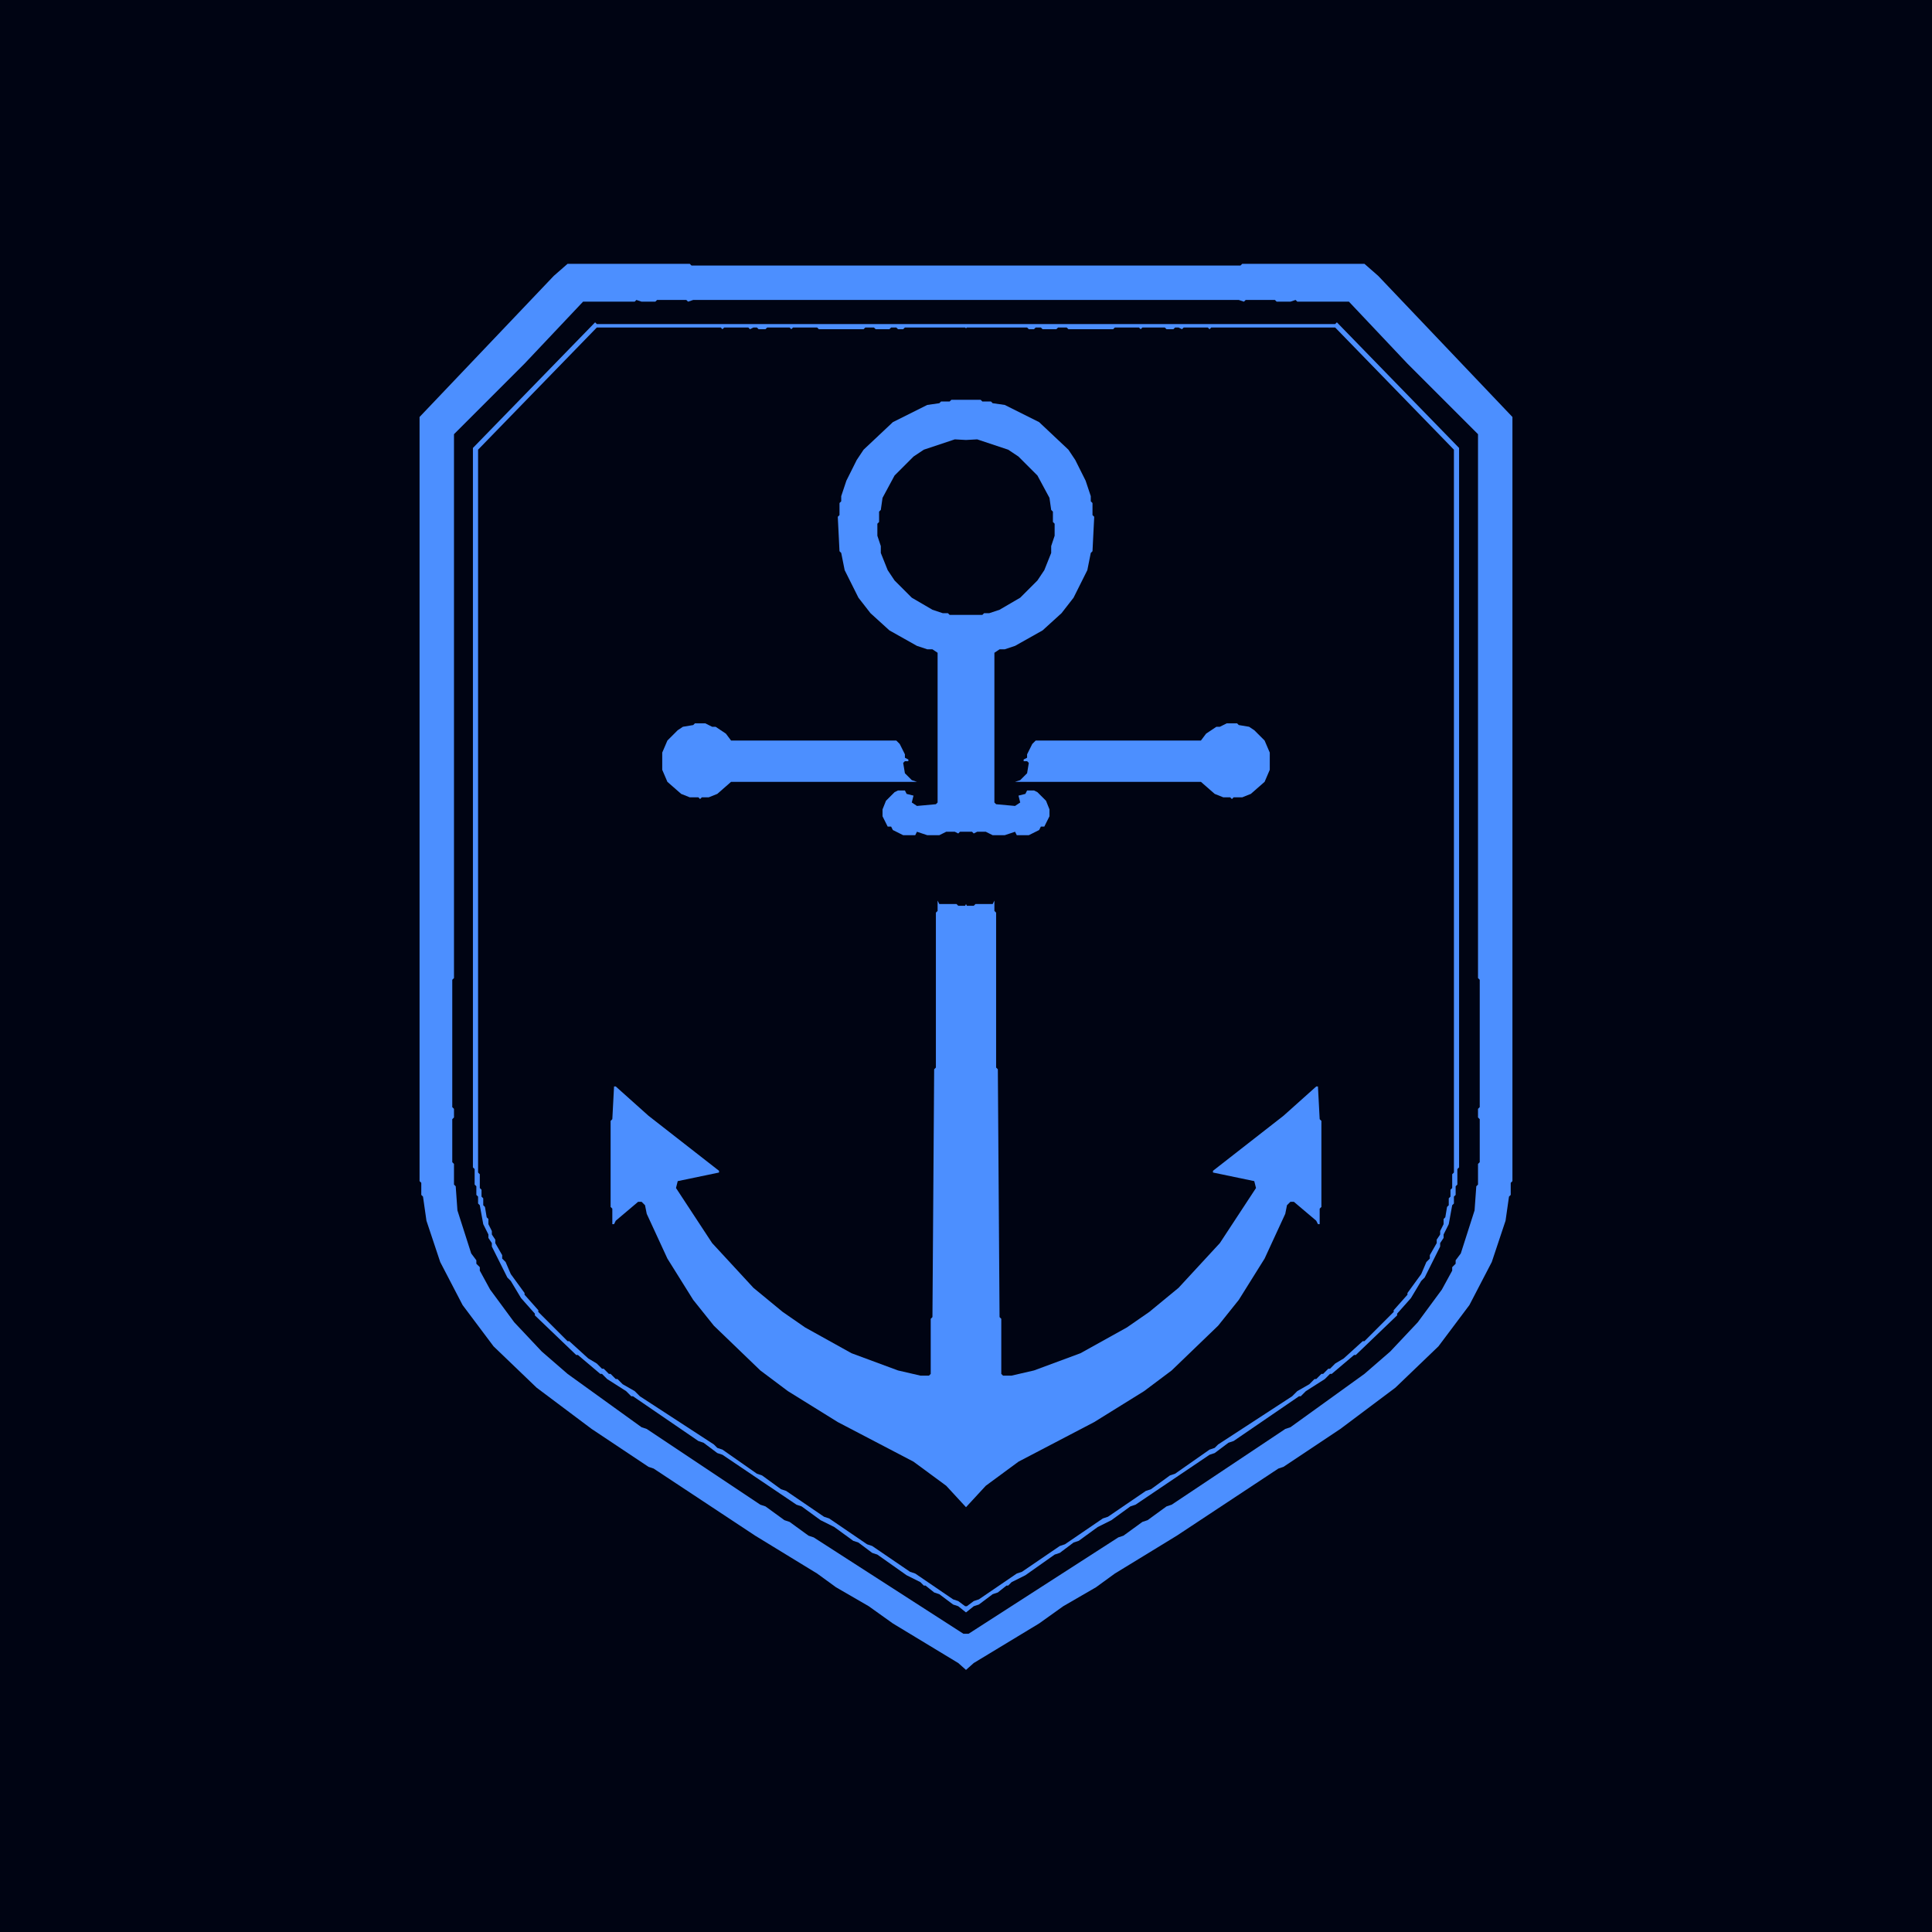
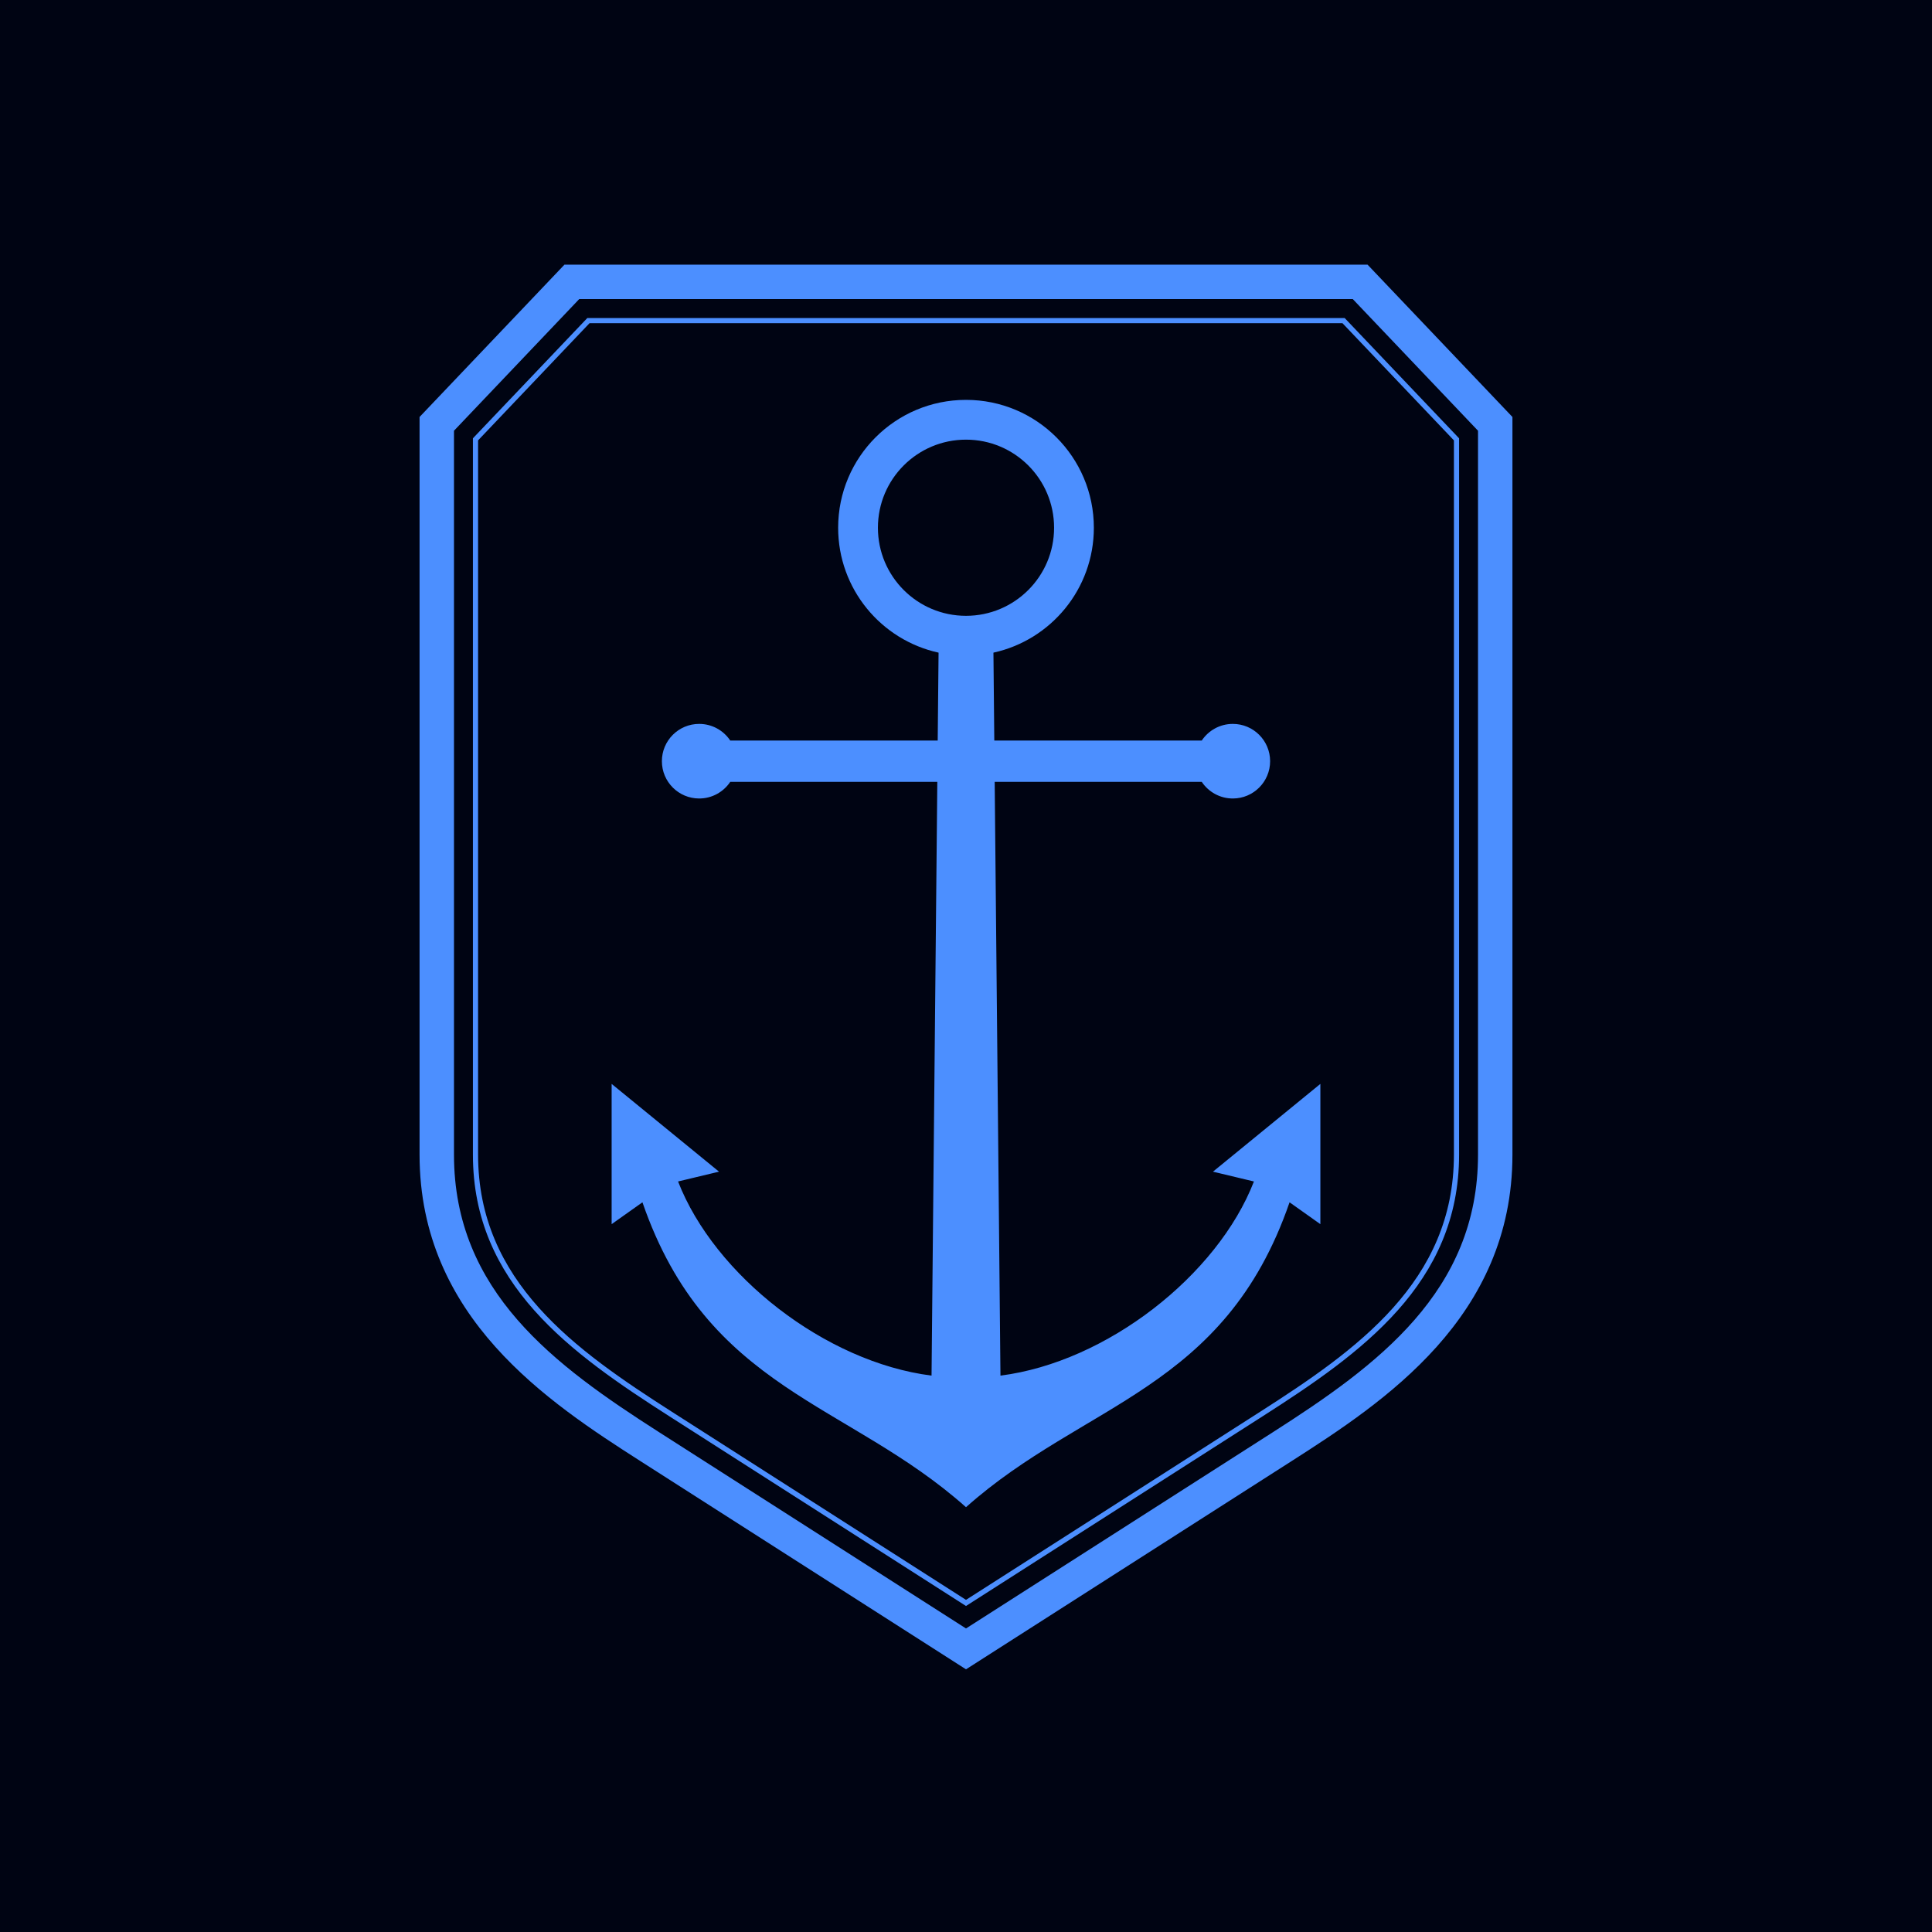
<svg xmlns="http://www.w3.org/2000/svg" viewBox="0 0 1024 1024" width="1024" height="1024">
-   <rect width="100%" height="100%" fill="#000413" />
+   <rect width="1024" height="1024" fill="#000413" />
  <g transform="translate(220.5537 138) scale(0.9121951) translate(-1 -1)">
    <g id="symmetric-geometry" fill="#4C8FFF">
-       <path d="M 3.00 536.00 L 4.00 537.00 L 4.00 544.00 L 5.00 545.00 L 7.00 559.00 L 15.00 583.00 L 28.00 608.00 L 46.00 632.00 L 71.00 656.00 L 103.00 680.00 L 136.00 702.00 L 139.00 703.00 L 198.00 742.00 L 234.00 764.00 L 245.00 772.00 L 264.00 783.00 L 278.00 793.00 L 316.00 816.00 L 320.50 820.00 L 325.00 816.00 L 363.00 793.00 L 377.00 783.00 L 396.00 772.00 L 407.00 764.00 L 443.00 742.00 L 502.00 703.00 L 505.00 702.00 L 538.00 680.00 L 570.00 656.00 L 595.00 632.00 L 613.00 608.00 L 626.00 583.00 L 634.00 559.00 L 636.00 545.00 L 637.00 544.00 L 637.00 537.00 L 638.00 536.00 L 638.00 92.00 L 560.00 10.00 L 552.00 3.00 L 481.00 3.00 L 480.00 4.00 L 320.50 4.00 L 161.00 4.00 L 160.00 3.00 L 89.00 3.00 L 81.00 10.00 L 3.00 92.00 Z M 319.00 799.00 L 232.00 743.00 L 229.00 742.00 L 218.00 734.00 L 215.00 733.00 L 204.00 725.00 L 201.00 724.00 L 135.00 680.00 L 132.00 679.00 L 89.00 648.00 L 74.00 635.00 L 58.00 618.00 L 44.00 599.00 L 38.00 588.00 L 38.00 586.00 L 36.00 584.00 L 36.00 582.00 L 33.00 578.00 L 25.00 553.00 L 24.00 539.00 L 23.00 538.00 L 23.00 526.00 L 22.00 525.00 L 22.00 500.00 L 23.00 499.00 L 23.00 494.00 L 22.00 493.00 L 22.00 419.00 L 23.00 418.00 L 23.00 102.00 L 64.00 61.00 L 98.00 25.00 L 128.00 25.00 L 129.00 24.00 L 132.00 25.00 L 140.00 25.00 L 141.00 24.00 L 158.00 24.00 L 159.00 25.00 L 162.00 24.00 L 320.50 24.00 L 479.00 24.00 L 482.00 25.00 L 483.00 24.00 L 500.00 24.00 L 501.00 25.00 L 509.00 25.00 L 512.00 24.00 L 513.00 25.00 L 543.00 25.00 L 577.00 61.00 L 618.00 102.00 L 618.00 418.00 L 619.00 419.00 L 619.00 493.00 L 618.00 494.00 L 618.00 499.00 L 619.00 500.00 L 619.00 525.00 L 618.00 526.00 L 618.00 538.00 L 617.00 539.00 L 616.00 553.00 L 608.00 578.00 L 605.00 582.00 L 605.00 584.00 L 603.00 586.00 L 603.00 588.00 L 597.00 599.00 L 583.00 618.00 L 567.00 635.00 L 552.00 648.00 L 509.00 679.00 L 506.00 680.00 L 440.00 724.00 L 437.00 725.00 L 426.00 733.00 L 423.00 734.00 L 412.00 742.00 L 409.00 743.00 L 322.00 799.00 L 320.50 799.00 Z" />
-       <path d="M 35.00 529.00 L 35.00 538.00 L 36.00 539.00 L 36.00 544.00 L 37.00 545.00 L 37.00 549.00 L 38.00 550.00 L 40.00 561.00 L 43.00 567.00 L 43.00 569.00 L 45.00 572.00 L 45.00 574.00 L 54.00 592.00 L 56.00 594.00 L 62.00 604.00 L 70.00 613.00 L 70.00 614.00 L 94.00 637.00 L 95.00 637.00 L 108.00 648.00 L 109.00 648.00 L 112.00 651.00 L 123.00 658.00 L 126.00 661.00 L 127.00 661.00 L 165.00 687.00 L 168.00 688.00 L 176.00 694.00 L 179.00 695.00 L 222.00 724.00 L 225.00 725.00 L 236.00 733.00 L 244.00 737.00 L 255.00 745.00 L 258.00 746.00 L 266.00 752.00 L 269.00 753.00 L 286.00 765.00 L 294.00 769.00 L 296.00 771.00 L 297.00 771.00 L 302.00 775.00 L 305.00 776.00 L 313.00 782.00 L 316.00 783.00 L 320.50 786.60 L 325.00 783.00 L 328.00 782.00 L 336.00 776.00 L 339.00 775.00 L 344.00 771.00 L 345.00 771.00 L 347.00 769.00 L 355.00 765.00 L 372.00 753.00 L 375.00 752.00 L 383.00 746.00 L 386.00 745.00 L 397.00 737.00 L 405.00 733.00 L 416.00 725.00 L 419.00 724.00 L 462.00 695.00 L 465.00 694.00 L 473.00 688.00 L 476.00 687.00 L 514.00 661.00 L 515.00 661.00 L 518.00 658.00 L 529.00 651.00 L 532.00 648.00 L 533.00 648.00 L 546.00 637.00 L 547.00 637.00 L 571.00 614.00 L 571.00 613.00 L 579.00 604.00 L 585.00 594.00 L 587.00 592.00 L 596.00 574.00 L 596.00 572.00 L 598.00 569.00 L 598.00 567.00 L 601.00 561.00 L 603.00 550.00 L 604.00 549.00 L 604.00 545.00 L 605.00 544.00 L 605.00 539.00 L 606.00 538.00 L 606.00 529.00 L 607.00 528.00 L 607.00 110.00 L 536.00 37.00 L 535.00 38.00 L 320.50 38.00 L 106.00 38.00 L 105.00 37.00 L 34.00 110.00 L 34.00 528.00 Z M 320.00 783.00 L 316.00 780.00 L 313.00 779.00 L 291.00 764.00 L 288.00 763.00 L 266.00 748.00 L 263.00 747.00 L 241.00 732.00 L 238.00 731.00 L 216.00 716.00 L 213.00 715.00 L 202.00 707.00 L 199.00 706.00 L 179.00 692.00 L 176.00 691.00 L 174.00 689.00 L 131.00 661.00 L 128.00 658.00 L 121.00 654.00 L 118.00 651.00 L 117.00 651.00 L 114.00 648.00 L 113.00 648.00 L 110.00 645.00 L 109.00 645.00 L 106.00 642.00 L 101.00 639.00 L 90.00 629.00 L 89.00 629.00 L 72.00 612.00 L 72.00 611.00 L 64.00 602.00 L 64.00 601.00 L 56.00 590.00 L 53.00 583.00 L 51.00 581.00 L 51.00 579.00 L 47.00 572.00 L 47.00 570.00 L 45.00 567.00 L 45.00 565.00 L 43.00 561.00 L 43.00 558.00 L 42.00 557.00 L 41.00 551.00 L 40.00 550.00 L 40.00 546.00 L 39.00 545.00 L 39.00 541.00 L 38.00 540.00 L 38.00 532.00 L 37.00 531.00 L 37.00 111.00 L 106.00 40.00 L 178.00 40.00 L 179.00 41.00 L 180.00 40.00 L 194.00 40.00 L 195.00 41.00 L 197.00 40.00 L 199.00 40.00 L 200.00 41.00 L 204.00 41.00 L 205.00 40.00 L 218.00 40.00 L 219.00 41.00 L 220.00 40.00 L 234.00 40.00 L 235.00 41.00 L 261.00 41.00 L 262.00 40.00 L 267.00 40.00 L 268.00 41.00 L 276.00 41.00 L 277.00 40.00 L 280.00 40.00 L 281.00 41.00 L 284.00 41.00 L 285.00 40.00 L 320.00 40.00 L 320.50 40.50 L 321.00 40.00 L 356.00 40.00 L 357.00 41.00 L 360.00 41.00 L 361.00 40.00 L 364.00 40.00 L 365.00 41.00 L 373.00 41.00 L 374.00 40.00 L 379.00 40.00 L 380.00 41.00 L 406.00 41.00 L 407.00 40.00 L 421.00 40.00 L 422.00 41.00 L 423.00 40.00 L 436.00 40.00 L 437.00 41.00 L 441.00 41.00 L 442.00 40.00 L 444.00 40.00 L 446.00 41.00 L 447.00 40.00 L 461.00 40.00 L 462.00 41.00 L 463.00 40.00 L 535.00 40.00 L 604.00 111.00 L 604.00 531.00 L 603.00 532.00 L 603.00 540.00 L 602.00 541.00 L 602.00 545.00 L 601.00 546.00 L 601.00 550.00 L 600.00 551.00 L 599.00 557.00 L 598.00 558.00 L 598.00 561.00 L 596.00 565.00 L 596.00 567.00 L 594.00 570.00 L 594.00 572.00 L 590.00 579.00 L 590.00 581.00 L 588.00 583.00 L 585.00 590.00 L 577.00 601.00 L 577.00 602.00 L 569.00 611.00 L 569.00 612.00 L 552.00 629.00 L 551.00 629.00 L 540.00 639.00 L 535.00 642.00 L 532.00 645.00 L 531.00 645.00 L 528.00 648.00 L 527.00 648.00 L 524.00 651.00 L 523.00 651.00 L 520.00 654.00 L 513.00 658.00 L 510.00 661.00 L 467.00 689.00 L 465.00 691.00 L 462.00 692.00 L 442.00 706.00 L 439.00 707.00 L 428.00 715.00 L 425.00 716.00 L 403.00 731.00 L 400.00 732.00 L 378.00 747.00 L 375.00 748.00 L 353.00 763.00 L 350.00 764.00 L 328.00 779.00 L 325.00 780.00 L 321.00 783.00 L 320.50 783.00 Z" />
-       <path d="M 303.00 380.00 L 303.00 470.00 L 302.00 471.00 L 301.00 615.00 L 300.00 616.00 L 300.00 648.00 L 299.00 649.00 L 294.00 649.00 L 281.00 646.00 L 254.00 636.00 L 227.00 621.00 L 214.00 612.00 L 197.00 598.00 L 173.00 572.00 L 152.00 540.00 L 153.00 536.00 L 177.00 531.00 L 177.00 530.00 L 136.00 498.00 L 117.00 481.00 L 116.00 481.00 L 115.00 500.00 L 114.00 501.00 L 114.00 551.00 L 115.00 552.00 L 115.00 561.00 L 116.00 561.00 L 117.00 559.00 L 130.00 548.00 L 132.00 548.00 L 134.00 550.00 L 135.00 555.00 L 147.00 581.00 L 162.00 605.00 L 174.00 620.00 L 201.00 646.00 L 217.00 658.00 L 246.00 676.00 L 290.00 699.00 L 309.00 713.00 L 320.50 725.46 L 332.00 713.00 L 351.00 699.00 L 395.00 676.00 L 424.00 658.00 L 440.00 646.00 L 467.00 620.00 L 479.00 605.00 L 494.00 581.00 L 506.00 555.00 L 507.00 550.00 L 509.00 548.00 L 511.00 548.00 L 524.00 559.00 L 525.00 561.00 L 526.00 561.00 L 526.00 552.00 L 527.00 551.00 L 527.00 501.00 L 526.00 500.00 L 525.00 481.00 L 524.00 481.00 L 505.00 498.00 L 464.00 530.00 L 464.00 531.00 L 488.00 536.00 L 489.00 540.00 L 468.00 572.00 L 444.00 598.00 L 427.00 612.00 L 414.00 621.00 L 387.00 636.00 L 360.00 646.00 L 347.00 649.00 L 342.00 649.00 L 341.00 648.00 L 341.00 616.00 L 340.00 615.00 L 339.00 471.00 L 338.00 470.00 L 338.00 380.00 L 337.00 379.00 L 337.00 373.00 L 336.00 375.00 L 326.00 375.00 L 325.00 376.00 L 321.00 376.00 L 320.50 375.00 L 320.00 376.00 L 316.00 376.00 L 315.00 375.00 L 305.00 375.00 L 304.00 373.00 L 304.00 379.00 Z" />
-       <path d="M 497.00 287.00 L 494.00 280.00 L 488.00 274.00 L 485.00 272.00 L 479.00 271.00 L 478.00 270.00 L 472.00 270.00 L 468.00 272.00 L 466.00 272.00 L 460.00 276.00 L 457.00 280.00 L 361.00 280.00 L 359.00 282.00 L 356.00 288.00 L 356.00 290.00 L 354.00 291.00 L 354.00 292.00 L 356.00 292.00 L 357.00 293.00 L 356.00 299.00 L 352.00 303.00 L 349.00 304.00 L 457.00 304.00 L 465.00 311.00 L 470.00 313.00 L 474.00 313.00 L 475.00 314.00 L 476.00 313.00 L 481.00 313.00 L 486.00 311.00 L 494.00 304.00 L 497.00 297.00 Z M 147.00 304.00 L 155.00 311.00 L 160.00 313.00 L 165.00 313.00 L 166.00 314.00 L 167.00 313.00 L 171.00 313.00 L 176.00 311.00 L 184.00 304.00 L 292.00 304.00 L 289.00 303.00 L 285.00 299.00 L 284.00 293.00 L 285.00 292.00 L 287.00 292.00 L 287.00 291.00 L 285.00 290.00 L 285.00 288.00 L 282.00 282.00 L 280.00 280.00 L 184.00 280.00 L 181.00 276.00 L 175.00 272.00 L 173.00 272.00 L 169.00 270.00 L 163.00 270.00 L 162.00 271.00 L 156.00 272.00 L 153.00 274.00 L 147.00 280.00 L 144.00 287.00 L 144.00 297.00 Z" />
-       <path d="M 306.00 83.00 L 305.00 84.00 L 298.00 85.00 L 278.00 95.00 L 261.00 111.00 L 257.00 117.00 L 251.00 129.00 L 248.00 138.00 L 248.00 141.00 L 247.00 142.00 L 247.00 149.00 L 246.00 150.00 L 247.00 170.00 L 248.00 171.00 L 250.00 181.00 L 258.00 197.00 L 265.00 206.00 L 276.00 216.00 L 292.00 225.00 L 298.00 227.00 L 301.00 227.00 L 304.00 229.00 L 304.00 316.00 L 303.00 317.00 L 292.00 318.00 L 289.00 316.00 L 290.00 312.00 L 286.00 311.00 L 285.00 309.00 L 281.00 309.00 L 279.00 310.00 L 274.00 315.00 L 272.00 320.00 L 272.00 324.00 L 275.00 330.00 L 277.00 330.00 L 278.00 332.00 L 284.00 335.00 L 291.00 335.00 L 292.00 333.00 L 298.00 335.00 L 305.00 335.00 L 309.00 333.00 L 314.00 333.00 L 316.00 334.00 L 317.00 333.00 L 320.50 333.00 L 324.00 333.00 L 325.00 334.00 L 327.00 333.00 L 332.00 333.00 L 336.00 335.00 L 343.00 335.00 L 349.00 333.00 L 350.00 335.00 L 357.00 335.00 L 363.00 332.00 L 364.00 330.00 L 366.00 330.00 L 369.00 324.00 L 369.00 320.00 L 367.00 315.00 L 362.00 310.00 L 360.00 309.00 L 356.00 309.00 L 355.00 311.00 L 351.00 312.00 L 352.00 316.00 L 349.00 318.00 L 338.00 317.00 L 337.00 316.00 L 337.00 229.00 L 340.00 227.00 L 343.00 227.00 L 349.00 225.00 L 365.00 216.00 L 376.00 206.00 L 383.00 197.00 L 391.00 181.00 L 393.00 171.00 L 394.00 170.00 L 395.00 150.00 L 394.00 149.00 L 394.00 142.00 L 393.00 141.00 L 393.00 138.00 L 390.00 129.00 L 384.00 117.00 L 380.00 111.00 L 363.00 95.00 L 343.00 85.00 L 336.00 84.00 L 335.00 83.00 L 330.00 83.00 L 329.00 82.00 L 320.50 82.00 L 312.00 82.00 L 311.00 83.00 Z M 311.00 207.00 L 310.00 206.00 L 307.00 206.00 L 301.00 204.00 L 289.00 197.00 L 279.00 187.00 L 275.00 181.00 L 271.00 171.00 L 271.00 167.00 L 269.00 161.00 L 269.00 154.00 L 270.00 153.00 L 270.00 147.00 L 271.00 146.00 L 272.00 139.00 L 279.00 126.00 L 290.00 115.00 L 296.00 111.00 L 314.00 105.00 L 320.50 105.36 L 327.00 105.00 L 345.00 111.00 L 351.00 115.00 L 362.00 126.00 L 369.00 139.00 L 370.00 146.00 L 371.00 147.00 L 371.00 153.00 L 372.00 154.00 L 372.00 161.00 L 370.00 167.00 L 370.00 171.00 L 366.00 181.00 L 362.00 187.00 L 352.00 197.00 L 340.00 204.00 L 334.00 206.00 L 331.00 206.00 L 330.00 207.00 L 320.50 207.00 Z" />
+       <path d="M87.18 3.5H553.82L638 92V520.64C638 615.29 563.3 664.38 509.66 698.69L320.5 819.66L131.34 698.69C77.7 664.38 3 615.29 3 520.64V92ZM95.76 23.5 23 99.99V520.64C23 600.23 81.57 643.12 142.12 681.84L320.5 795.92L498.88 681.84C559.43 643.12 618 600.23 618 520.64V99.99L545.24 23.5ZM100.48 34.5H540.52L607 104.39V520.64C607 595.71 549.97 636.12 492.96 672.57L320.5 782.86L148.04 672.57C91.03 636.12 34 595.71 34 520.64V104.39ZM101.76 37.5 37 105.59V520.64C37 594.41 93.61 634.2 149.66 670.05L320.5 779.3L491.34 670.05C547.39 634.2 604 594.41 604 520.64V105.59L539.24 37.5ZM394.79 156.35C394.79 191.91 369.81 221.63 336.44 228.93L336.94 280H457.48C461.37 274.17 468 270.33 475.53 270.33C487.5 270.33 497.2 280.03 497.2 292C497.2 303.97 487.5 313.67 475.53 313.67C468 313.67 461.37 309.83 457.48 304H337.17L340.52 649C402.25 641.18 466.62 590.75 487.8 536.2L464 530.5L526.4 479.5V561L508.5 548.3C470.72 657.8 389.22 664.25 320.5 725.46C251.78 664.25 170.28 657.8 132.5 548.3L114.6 561V479.5L177 530.5L153.2 536.2C174.38 590.75 238.75 641.18 300.48 649L303.83 304H183.52C179.63 309.83 173 313.67 165.47 313.67C153.5 313.67 143.8 303.97 143.8 292C143.8 280.03 153.5 270.33 165.47 270.33C173 270.33 179.63 274.17 183.52 280H304.06L304.56 228.93C271.19 221.63 246.21 191.91 246.21 156.35C246.21 115.32 279.47 82.06 320.5 82.06C361.53 82.06 394.79 115.32 394.79 156.35ZM371.68 156.35C371.68 128.08 348.77 105.17 320.5 105.17C292.23 105.17 269.32 128.08 269.32 156.35C269.32 184.62 292.23 207.53 320.5 207.53C348.77 207.53 371.68 184.62 371.68 156.35Z" />
    </g>
  </g>
</svg>
